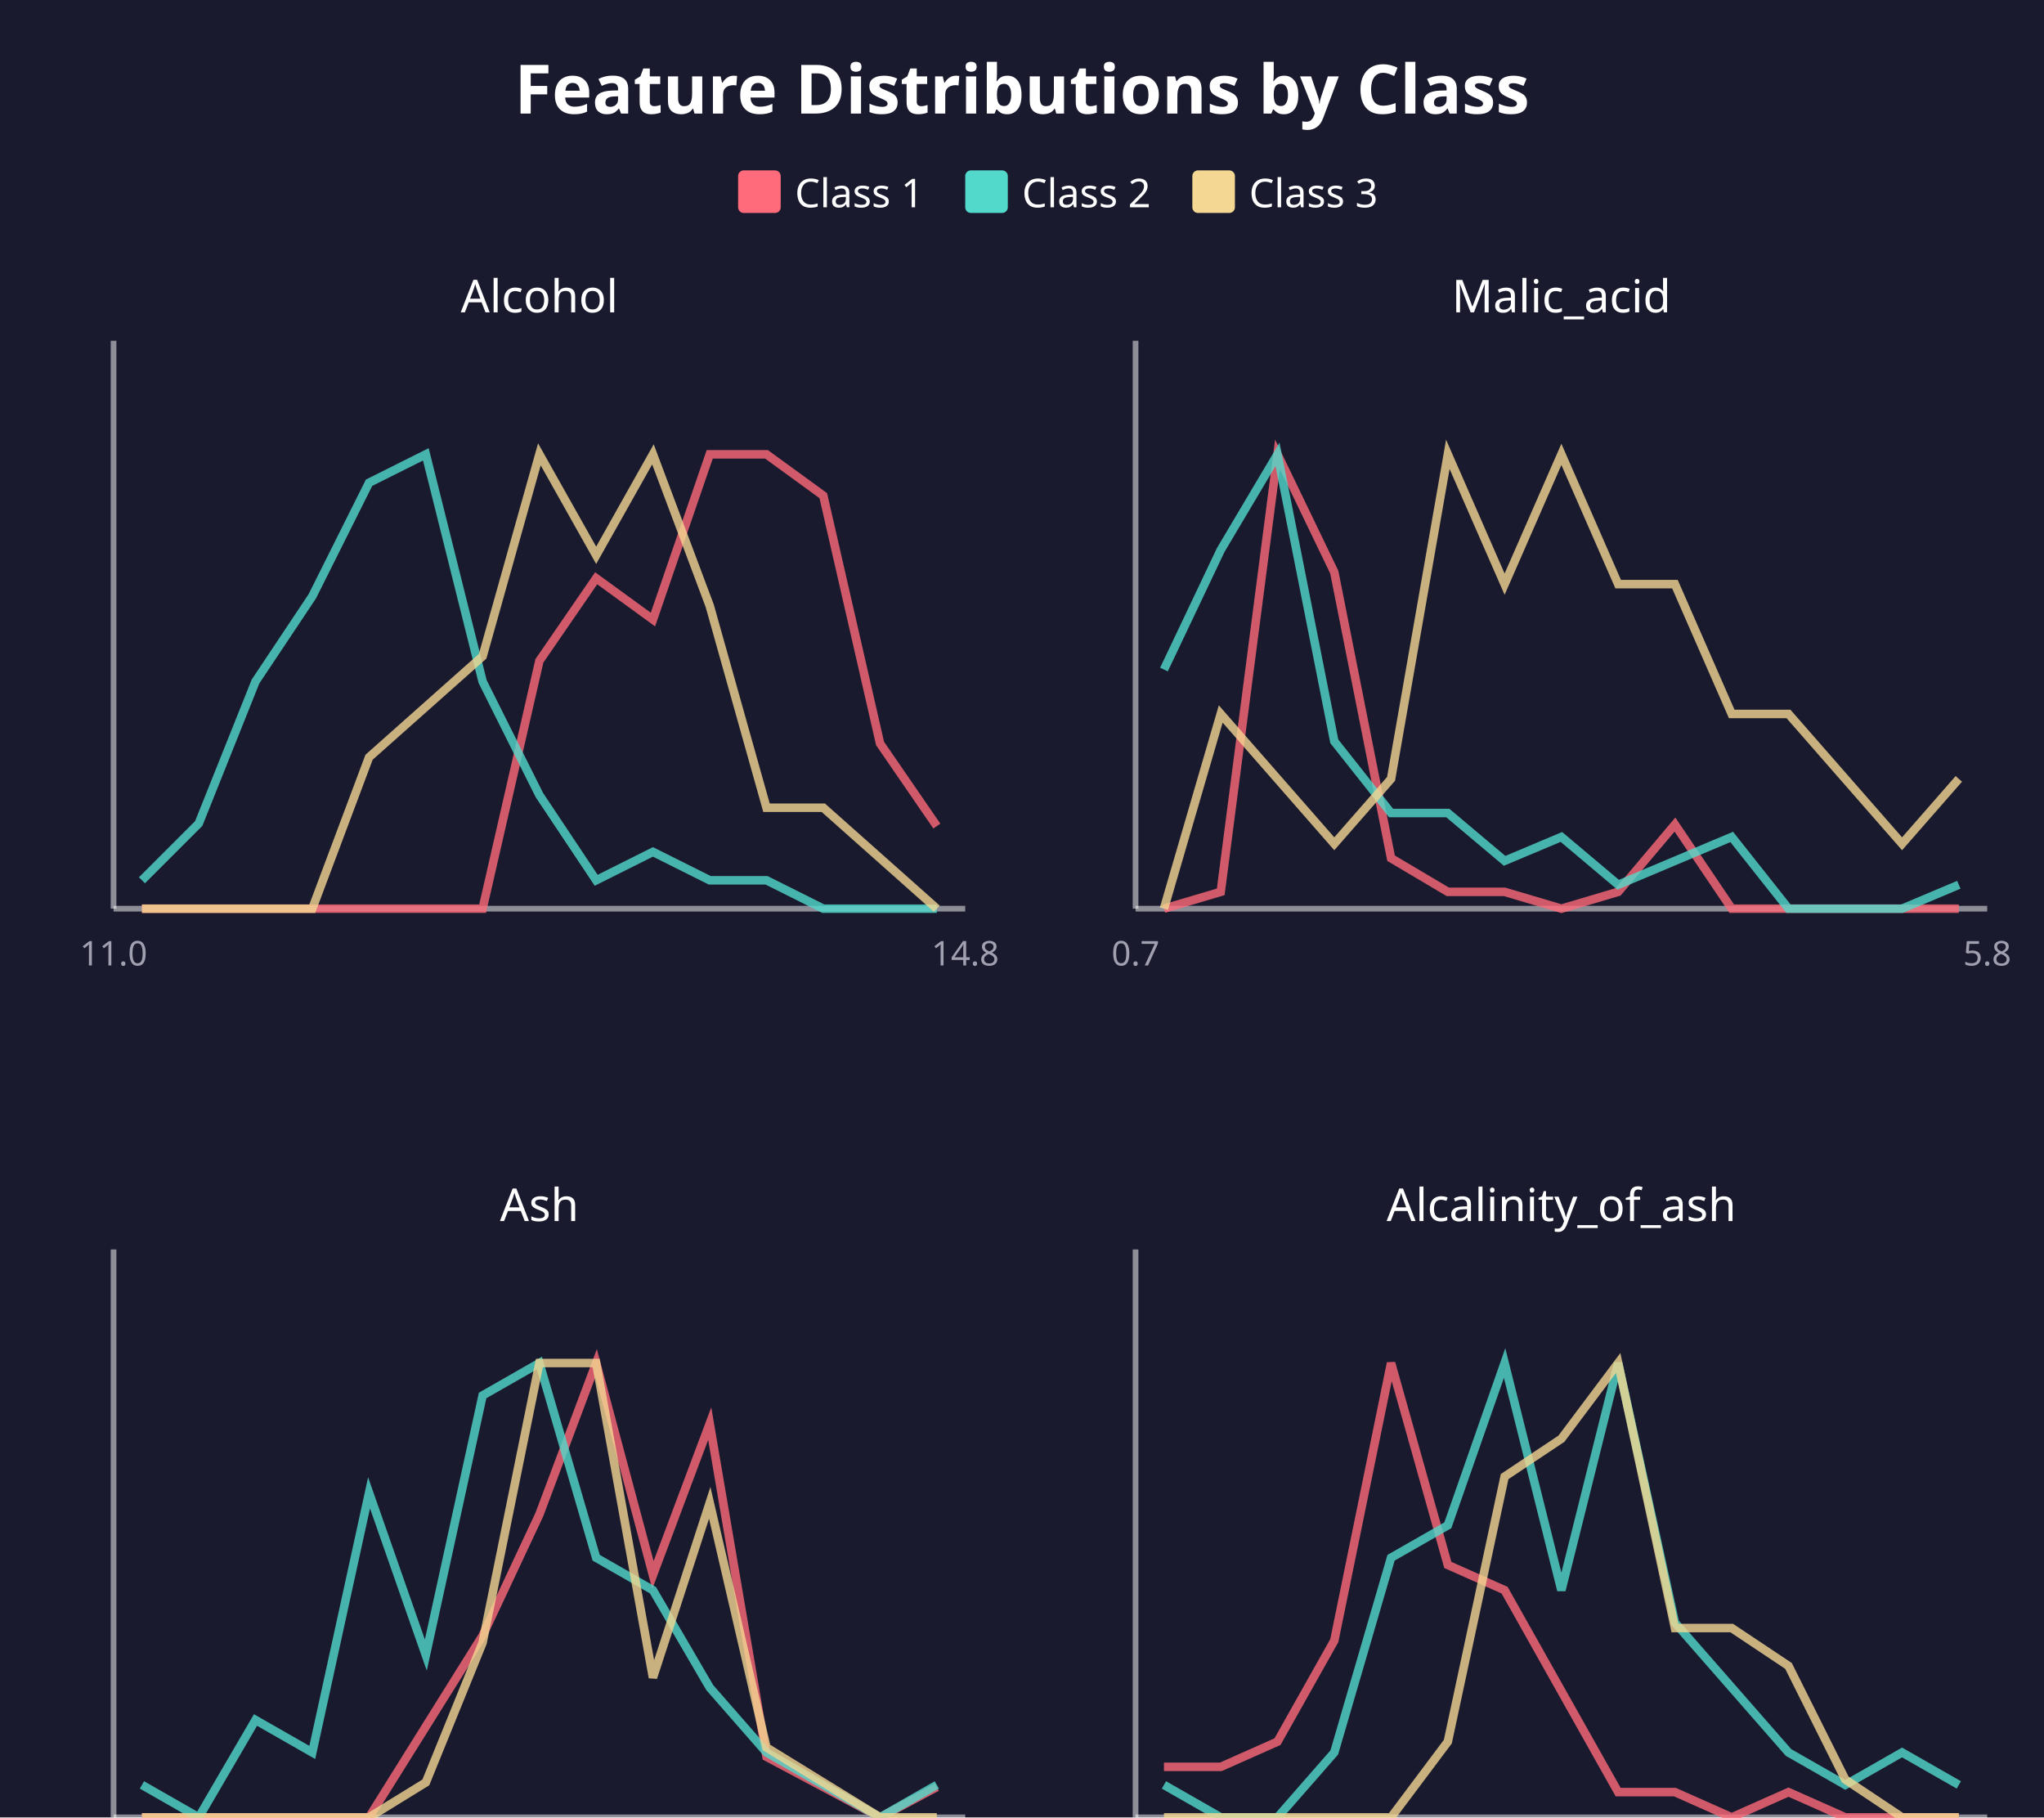
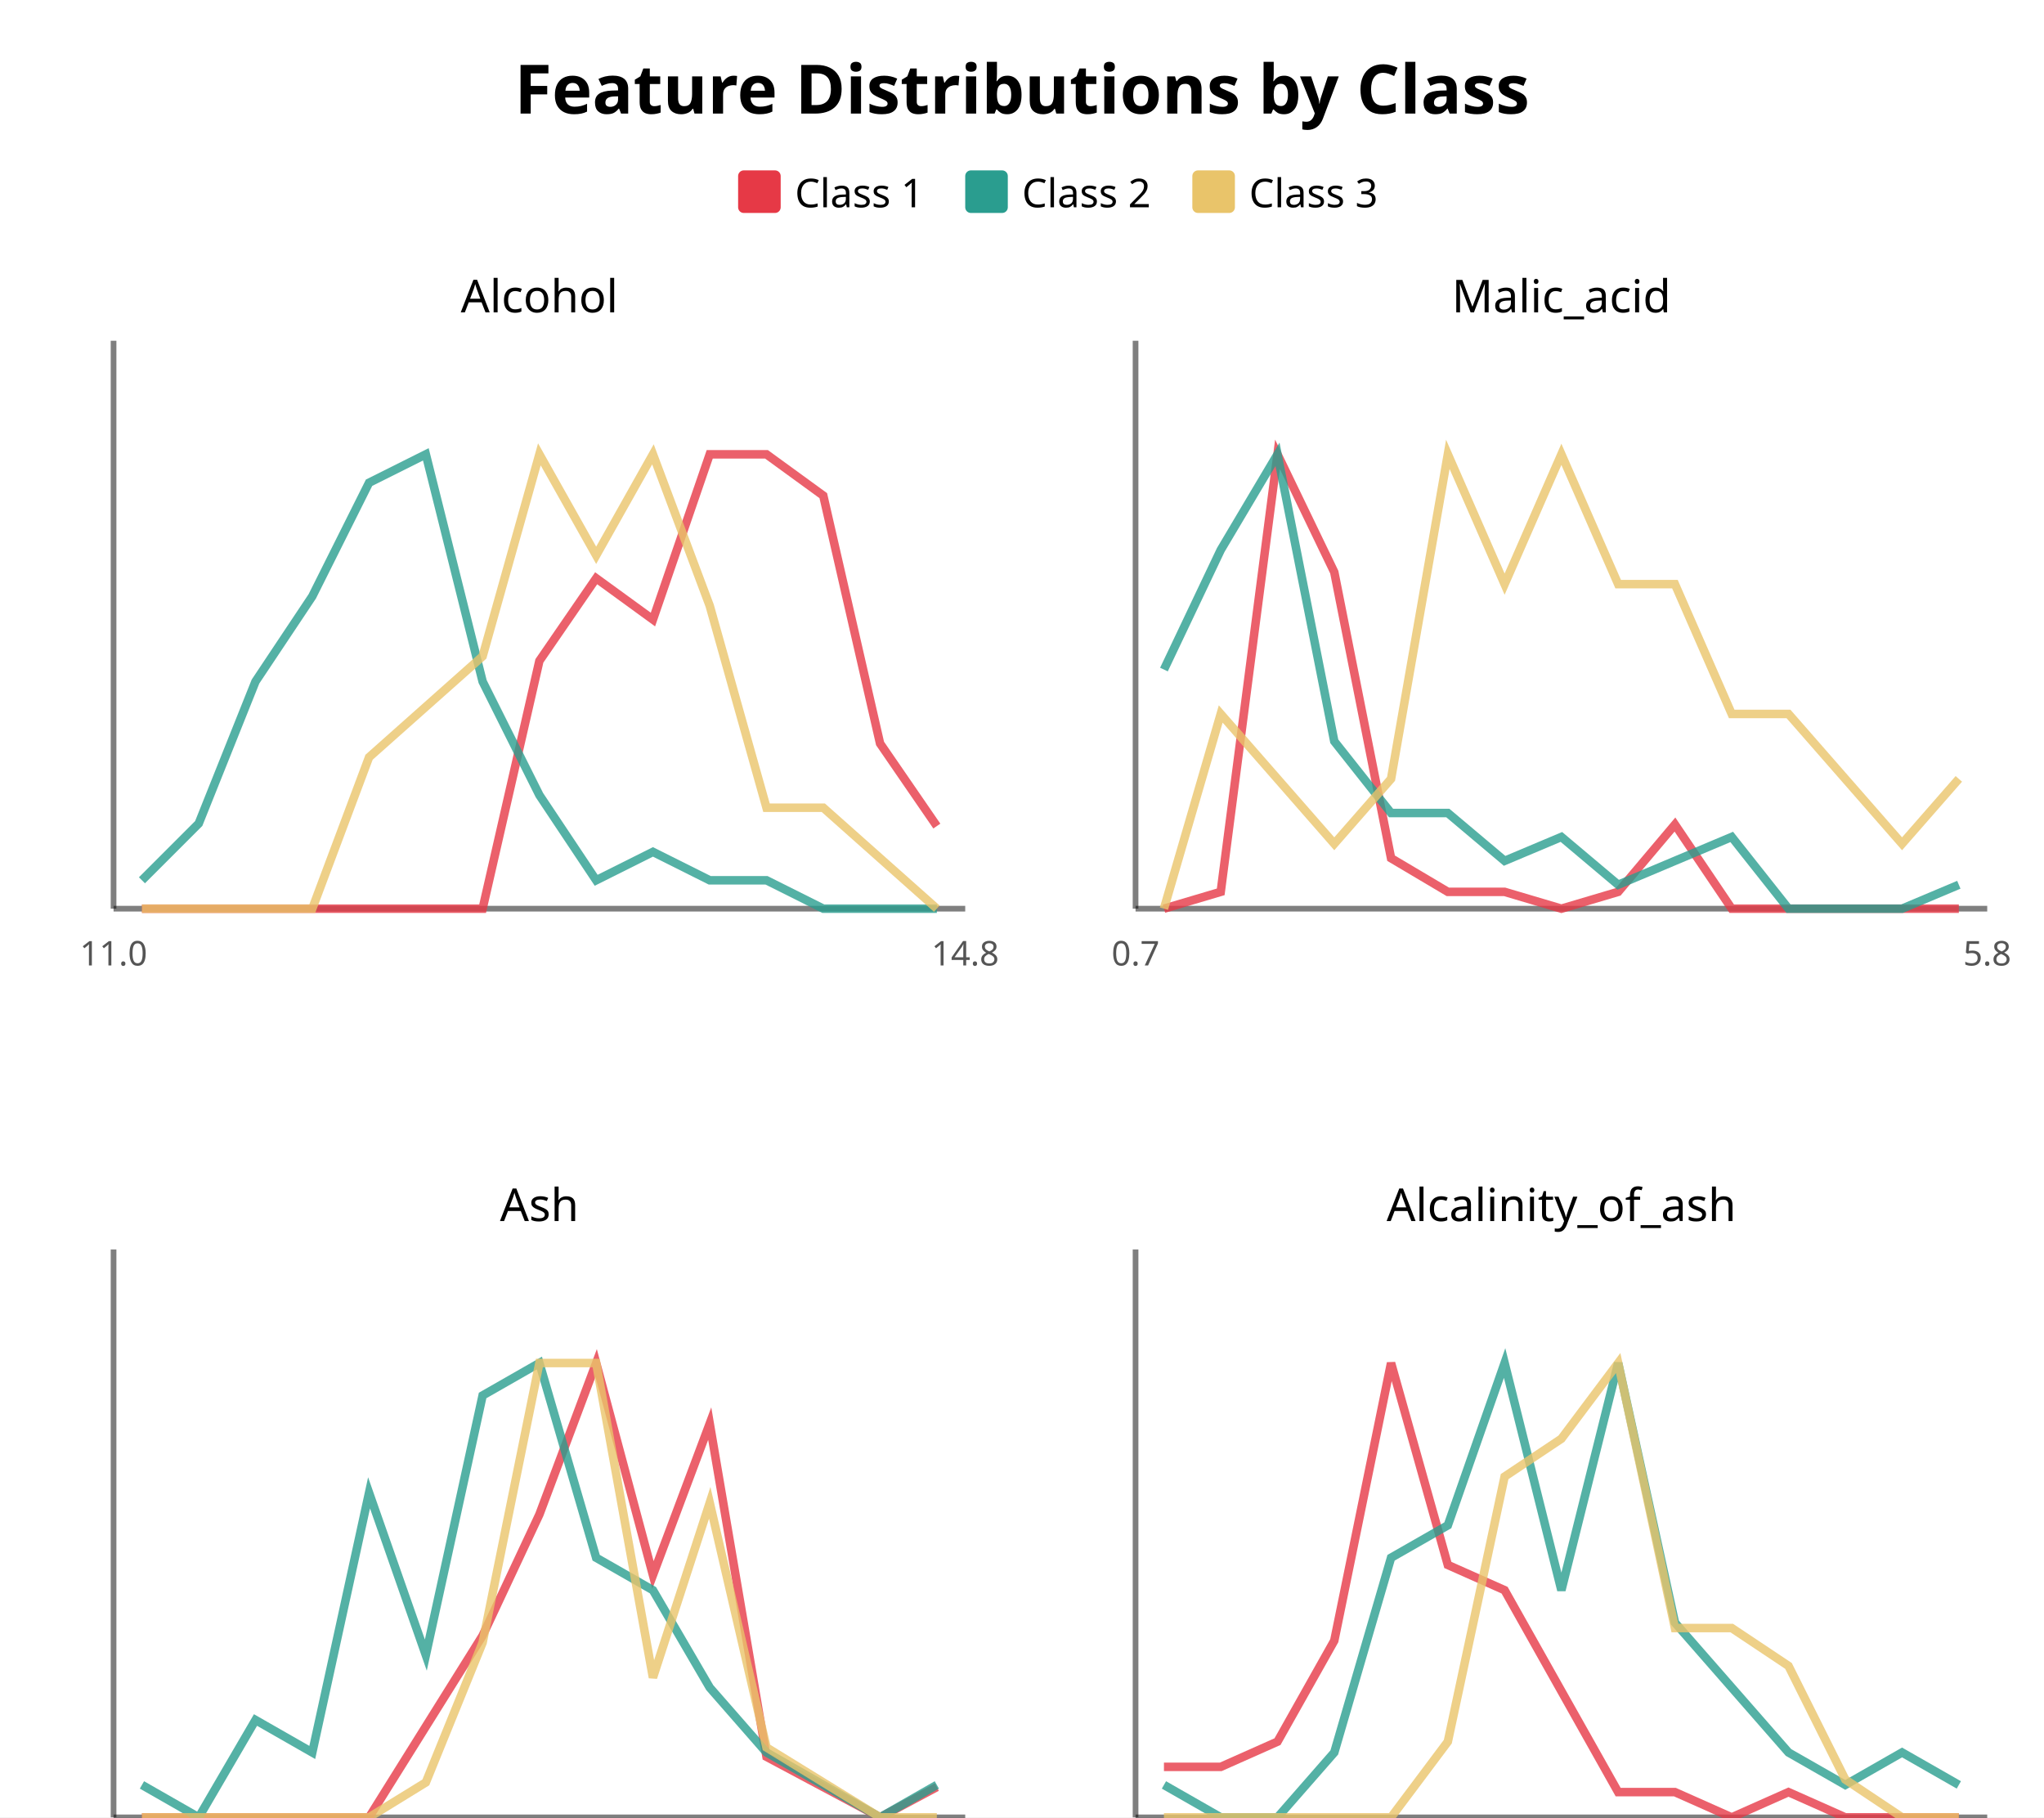
<svg xmlns="http://www.w3.org/2000/svg" viewBox="0 0 720 640" width="720" height="640">
-   <rect width="720" height="640" fill="#1a1a2e" />
-   <text x="360.0" y="40" fill="#ffffff" font-family="sans-serif" font-size="24" font-weight="bold" text-anchor="middle">Feature Distributions by Class</text>
-   <rect x="260.0" y="60" width="15" height="15" fill="#ff6b7a" rx="2" />
-   <text x="280.0" y="73" fill="#ffffff" font-family="sans-serif" font-size="14">Class 1</text>
-   <rect x="340.0" y="60" width="15" height="15" fill="#52d9cb" rx="2" />
-   <text x="360.0" y="73" fill="#ffffff" font-family="sans-serif" font-size="14">Class 2</text>
-   <rect x="420.0" y="60" width="15" height="15" fill="#f4d792" rx="2" />
-   <text x="440.0" y="73" fill="#ffffff" font-family="sans-serif" font-size="14">Class 3</text>
-   <text x="190.0" y="110" fill="#ffffff" font-family="sans-serif" font-size="16" text-anchor="middle">Alcohol</text>
-   <line x1="40" y1="320" x2="340" y2="320" stroke="#ffffff" stroke-opacity="0.5" stroke-width="2" />
-   <line x1="40" y1="120" x2="40" y2="320" stroke="#ffffff" stroke-opacity="0.5" stroke-width="2" />
-   <text x="40" y="340" fill="#a0a0b0" font-family="sans-serif" font-size="12" text-anchor="middle">11.0</text>
-   <text x="340" y="340" fill="#a0a0b0" font-family="sans-serif" font-size="12" text-anchor="middle">14.8</text>
-   <path d="M 50.0 320.0 L 70.0 320.0 L 90.0 320.0 L 110.0 320.0 L 130.0 320.0 L 150.0 320.0 L 170.0 320.0 L 190.0 232.727 L 210.0 203.636 L 230.0 218.182 L 250.0 160.0 L 270.0 160.0 L 290.0 174.545 L 310.0 261.818 L 330.0 290.909" fill="none" stroke="#ff6b7a" stroke-width="3" stroke-opacity="0.8" />
-   <path d="M 50.0 310.0 L 70.0 290.0 L 90.0 240.0 L 110.0 210.0 L 130.0 170.0 L 150.0 160.0 L 170.0 240.0 L 190.0 280.0 L 210.0 310.0 L 230.0 300.0 L 250.0 310.0 L 270.0 310.0 L 290.0 320.0 L 310.0 320.0 L 330.0 320.0" fill="none" stroke="#52d9cb" stroke-width="3" stroke-opacity="0.8" />
-   <path d="M 50.0 320.0 L 70.0 320.0 L 90.0 320.0 L 110.0 320.0 L 130.0 266.667 L 150.0 248.889 L 170.0 231.111 L 190.0 160.0 L 210.0 195.556 L 230.0 160.0 L 250.0 213.333 L 270.0 284.444 L 290.0 284.444 L 310.0 302.222 L 330.0 320.0" fill="none" stroke="#f4d792" stroke-width="3" stroke-opacity="0.8" />
-   <text x="550.0" y="110" fill="#ffffff" font-family="sans-serif" font-size="16" text-anchor="middle">Malic_acid</text>
-   <line x1="400" y1="320" x2="700" y2="320" stroke="#ffffff" stroke-opacity="0.5" stroke-width="2" />
-   <line x1="400" y1="120" x2="400" y2="320" stroke="#ffffff" stroke-opacity="0.5" stroke-width="2" />
-   <text x="400" y="340" fill="#a0a0b0" font-family="sans-serif" font-size="12" text-anchor="middle">0.7</text>
-   <text x="700" y="340" fill="#a0a0b0" font-family="sans-serif" font-size="12" text-anchor="middle">5.8</text>
-   <path d="M 410.0 320.0 L 430.0 314.074 L 450.0 160.0 L 470.0 201.481 L 490.0 302.222 L 510.0 314.074 L 530.0 314.074 L 550.0 320.0 L 570.0 314.074 L 590.0 290.37 L 610.0 320.0 L 630.0 320.0 L 650.0 320.0 L 670.0 320.0 L 690.0 320.0" fill="none" stroke="#ff6b7a" stroke-width="3" stroke-opacity="0.8" />
-   <path d="M 410.0 235.789 L 430.0 193.684 L 450.0 160.0 L 470.0 261.053 L 490.0 286.316 L 510.0 286.316 L 530.0 303.158 L 550.0 294.737 L 570.0 311.579 L 590.0 303.158 L 610.0 294.737 L 630.0 320.0 L 650.0 320.0 L 670.0 320.0 L 690.0 311.579" fill="none" stroke="#52d9cb" stroke-width="3" stroke-opacity="0.8" />
-   <path d="M 410.0 320.0 L 430.0 251.429 L 450.0 274.286 L 470.0 297.143 L 490.0 274.286 L 510.0 160.0 L 530.0 205.714 L 550.0 160.0 L 570.0 205.714 L 590.0 205.714 L 610.0 251.429 L 630.0 251.429 L 650.0 274.286 L 670.0 297.143 L 690.0 274.286" fill="none" stroke="#f4d792" stroke-width="3" stroke-opacity="0.8" />
-   <text x="190.0" y="430" fill="#ffffff" font-family="sans-serif" font-size="16" text-anchor="middle">Ash</text>
-   <line x1="40" y1="640" x2="340" y2="640" stroke="#ffffff" stroke-opacity="0.5" stroke-width="2" />
-   <line x1="40" y1="440" x2="40" y2="640" stroke="#ffffff" stroke-opacity="0.5" stroke-width="2" />
-   <text x="40" y="660" fill="#a0a0b0" font-family="sans-serif" font-size="12" text-anchor="middle">1.4</text>
-   <text x="340" y="660" fill="#a0a0b0" font-family="sans-serif" font-size="12" text-anchor="middle">3.2</text>
-   <path d="M 50.0 640.0 L 70.0 640.0 L 90.0 640.0 L 110.0 640.0 L 130.0 640.0 L 150.0 608.0 L 170.0 576.0 L 190.0 533.333 L 210.0 480.0 L 230.0 554.667 L 250.0 501.333 L 270.0 618.667 L 290.0 629.333 L 310.0 640.0 L 330.0 629.333" fill="none" stroke="#ff6b7a" stroke-width="3" stroke-opacity="0.8" />
-   <path d="M 50.0 628.571 L 70.0 640.0 L 90.0 605.714 L 110.0 617.143 L 130.0 525.714 L 150.0 582.857 L 170.0 491.429 L 190.0 480.0 L 210.0 548.571 L 230.0 560.0 L 250.0 594.286 L 270.0 617.143 L 290.0 628.571 L 310.0 640.0 L 330.0 628.571" fill="none" stroke="#52d9cb" stroke-width="3" stroke-opacity="0.8" />
-   <path d="M 50.0 640.0 L 70.0 640.0 L 90.0 640.0 L 110.0 640.0 L 130.0 640.0 L 150.0 627.692 L 170.0 578.462 L 190.0 480.0 L 210.0 480.0 L 230.0 590.769 L 250.0 529.231 L 270.0 615.385 L 290.0 627.692 L 310.0 640.0 L 330.0 640.0" fill="none" stroke="#f4d792" stroke-width="3" stroke-opacity="0.8" />
-   <text x="550.0" y="430" fill="#ffffff" font-family="sans-serif" font-size="16" text-anchor="middle">Alcalinity_of_ash</text>
-   <line x1="400" y1="640" x2="700" y2="640" stroke="#ffffff" stroke-opacity="0.5" stroke-width="2" />
-   <line x1="400" y1="440" x2="400" y2="640" stroke="#ffffff" stroke-opacity="0.5" stroke-width="2" />
-   <text x="400" y="660" fill="#a0a0b0" font-family="sans-serif" font-size="12" text-anchor="middle">10.6</text>
-   <text x="700" y="660" fill="#a0a0b0" font-family="sans-serif" font-size="12" text-anchor="middle">30.0</text>
-   <path d="M 410.0 622.222 L 430.0 622.222 L 450.0 613.333 L 470.0 577.778 L 490.0 480.0 L 510.0 551.111 L 530.0 560.0 L 550.0 595.556 L 570.0 631.111 L 590.0 631.111 L 610.0 640.0 L 630.0 631.111 L 650.0 640.0 L 670.0 640.0 L 690.0 640.0" fill="none" stroke="#ff6b7a" stroke-width="3" stroke-opacity="0.8" />
-   <path d="M 410.0 628.571 L 430.0 640.0 L 450.0 640.0 L 470.0 617.143 L 490.0 548.571 L 510.0 537.143 L 530.0 480.0 L 550.0 560.0 L 570.0 480.0 L 590.0 571.429 L 610.0 594.286 L 630.0 617.143 L 650.0 628.571 L 670.0 617.143 L 690.0 628.571" fill="none" stroke="#52d9cb" stroke-width="3" stroke-opacity="0.8" />
-   <path d="M 410.0 640.0 L 430.0 640.0 L 450.0 640.0 L 470.0 640.0 L 490.0 640.0 L 510.0 613.333 L 530.0 520.0 L 550.0 506.667 L 570.0 480.0 L 590.0 573.333 L 610.0 573.333 L 630.0 586.667 L 650.0 626.667 L 670.0 640.0 L 690.0 640.0" fill="none" stroke="#f4d792" stroke-width="3" stroke-opacity="0.8" />
+   <rect width="720" height="640" fill="#ffffff" />
+   <text x="360.0" y="40" fill="#000000" font-family="sans-serif" font-size="24" font-weight="bold" text-anchor="middle">Feature Distributions by Class</text>
+   <rect x="260.0" y="60" width="15" height="15" fill="#e63946" rx="2" />
+   <text x="280.0" y="73" fill="#000000" font-family="sans-serif" font-size="14">Class 1</text>
+   <rect x="340.0" y="60" width="15" height="15" fill="#2a9d8f" rx="2" />
+   <text x="360.0" y="73" fill="#000000" font-family="sans-serif" font-size="14">Class 2</text>
+   <rect x="420.0" y="60" width="15" height="15" fill="#e9c46a" rx="2" />
+   <text x="440.0" y="73" fill="#000000" font-family="sans-serif" font-size="14">Class 3</text>
+   <text x="190.0" y="110" fill="#000000" font-family="sans-serif" font-size="16" text-anchor="middle">Alcohol</text>
+   <line x1="40" y1="320" x2="340" y2="320" stroke="#000000" stroke-opacity="0.5" stroke-width="2" />
+   <line x1="40" y1="120" x2="40" y2="320" stroke="#000000" stroke-opacity="0.5" stroke-width="2" />
+   <text x="40" y="340" fill="#555555" font-family="sans-serif" font-size="12" text-anchor="middle">11.0</text>
+   <text x="340" y="340" fill="#555555" font-family="sans-serif" font-size="12" text-anchor="middle">14.8</text>
+   <path d="M 50.0 320.0 L 70.0 320.0 L 90.0 320.0 L 110.0 320.0 L 130.0 320.0 L 150.0 320.0 L 170.0 320.0 L 190.0 232.727 L 210.0 203.636 L 230.0 218.182 L 250.0 160.0 L 270.0 160.0 L 290.0 174.545 L 310.0 261.818 L 330.0 290.909" fill="none" stroke="#e63946" stroke-width="3" stroke-opacity="0.8" />
+   <path d="M 50.0 310.0 L 70.0 290.0 L 90.0 240.0 L 110.0 210.0 L 130.0 170.0 L 150.0 160.0 L 170.0 240.0 L 190.0 280.0 L 210.0 310.0 L 230.0 300.0 L 250.0 310.0 L 270.0 310.0 L 290.0 320.0 L 310.0 320.0 L 330.0 320.0" fill="none" stroke="#2a9d8f" stroke-width="3" stroke-opacity="0.8" />
+   <path d="M 50.0 320.0 L 70.0 320.0 L 90.0 320.0 L 110.0 320.0 L 130.0 266.667 L 150.0 248.889 L 170.0 231.111 L 190.0 160.0 L 210.0 195.556 L 230.0 160.0 L 250.0 213.333 L 270.0 284.444 L 290.0 284.444 L 310.0 302.222 L 330.0 320.0" fill="none" stroke="#e9c46a" stroke-width="3" stroke-opacity="0.8" />
+   <text x="550.0" y="110" fill="#000000" font-family="sans-serif" font-size="16" text-anchor="middle">Malic_acid</text>
+   <line x1="400" y1="320" x2="700" y2="320" stroke="#000000" stroke-opacity="0.5" stroke-width="2" />
+   <line x1="400" y1="120" x2="400" y2="320" stroke="#000000" stroke-opacity="0.5" stroke-width="2" />
+   <text x="400" y="340" fill="#555555" font-family="sans-serif" font-size="12" text-anchor="middle">0.7</text>
+   <text x="700" y="340" fill="#555555" font-family="sans-serif" font-size="12" text-anchor="middle">5.8</text>
+   <path d="M 410.0 320.0 L 430.0 314.074 L 450.0 160.0 L 470.0 201.481 L 490.0 302.222 L 510.0 314.074 L 530.0 314.074 L 550.0 320.0 L 570.0 314.074 L 590.0 290.37 L 610.0 320.0 L 630.0 320.0 L 650.0 320.0 L 670.0 320.0 L 690.0 320.0" fill="none" stroke="#e63946" stroke-width="3" stroke-opacity="0.8" />
+   <path d="M 410.0 235.789 L 430.0 193.684 L 450.0 160.0 L 470.0 261.053 L 490.0 286.316 L 510.0 286.316 L 530.0 303.158 L 550.0 294.737 L 570.0 311.579 L 590.0 303.158 L 610.0 294.737 L 630.0 320.0 L 650.0 320.0 L 670.0 320.0 L 690.0 311.579" fill="none" stroke="#2a9d8f" stroke-width="3" stroke-opacity="0.8" />
+   <path d="M 410.0 320.0 L 430.0 251.429 L 450.0 274.286 L 470.0 297.143 L 490.0 274.286 L 510.0 160.0 L 530.0 205.714 L 550.0 160.0 L 570.0 205.714 L 590.0 205.714 L 610.0 251.429 L 630.0 251.429 L 650.0 274.286 L 670.0 297.143 L 690.0 274.286" fill="none" stroke="#e9c46a" stroke-width="3" stroke-opacity="0.8" />
+   <text x="190.0" y="430" fill="#000000" font-family="sans-serif" font-size="16" text-anchor="middle">Ash</text>
+   <line x1="40" y1="640" x2="340" y2="640" stroke="#000000" stroke-opacity="0.5" stroke-width="2" />
+   <line x1="40" y1="440" x2="40" y2="640" stroke="#000000" stroke-opacity="0.5" stroke-width="2" />
+   <text x="40" y="660" fill="#555555" font-family="sans-serif" font-size="12" text-anchor="middle">1.4</text>
+   <text x="340" y="660" fill="#555555" font-family="sans-serif" font-size="12" text-anchor="middle">3.2</text>
+   <path d="M 50.0 640.0 L 70.0 640.0 L 90.0 640.0 L 110.0 640.0 L 130.0 640.0 L 150.0 608.0 L 170.0 576.0 L 190.0 533.333 L 210.0 480.0 L 230.0 554.667 L 250.0 501.333 L 270.0 618.667 L 290.0 629.333 L 310.0 640.0 L 330.0 629.333" fill="none" stroke="#e63946" stroke-width="3" stroke-opacity="0.8" />
+   <path d="M 50.0 628.571 L 70.0 640.0 L 90.0 605.714 L 110.0 617.143 L 130.0 525.714 L 150.0 582.857 L 170.0 491.429 L 190.0 480.0 L 210.0 548.571 L 230.0 560.0 L 250.0 594.286 L 270.0 617.143 L 290.0 628.571 L 310.0 640.0 L 330.0 628.571" fill="none" stroke="#2a9d8f" stroke-width="3" stroke-opacity="0.8" />
+   <path d="M 50.0 640.0 L 70.0 640.0 L 90.0 640.0 L 110.0 640.0 L 130.0 640.0 L 150.0 627.692 L 170.0 578.462 L 190.0 480.0 L 210.0 480.0 L 230.0 590.769 L 250.0 529.231 L 270.0 615.385 L 290.0 627.692 L 310.0 640.0 L 330.0 640.0" fill="none" stroke="#e9c46a" stroke-width="3" stroke-opacity="0.8" />
+   <text x="550.0" y="430" fill="#000000" font-family="sans-serif" font-size="16" text-anchor="middle">Alcalinity_of_ash</text>
+   <line x1="400" y1="640" x2="700" y2="640" stroke="#000000" stroke-opacity="0.5" stroke-width="2" />
+   <line x1="400" y1="440" x2="400" y2="640" stroke="#000000" stroke-opacity="0.5" stroke-width="2" />
+   <text x="400" y="660" fill="#555555" font-family="sans-serif" font-size="12" text-anchor="middle">10.6</text>
+   <text x="700" y="660" fill="#555555" font-family="sans-serif" font-size="12" text-anchor="middle">30.0</text>
+   <path d="M 410.0 622.222 L 430.0 622.222 L 450.0 613.333 L 470.0 577.778 L 490.0 480.0 L 510.0 551.111 L 530.0 560.0 L 550.0 595.556 L 570.0 631.111 L 590.0 631.111 L 610.0 640.0 L 630.0 631.111 L 650.0 640.0 L 670.0 640.0 L 690.0 640.0" fill="none" stroke="#e63946" stroke-width="3" stroke-opacity="0.8" />
+   <path d="M 410.0 628.571 L 430.0 640.0 L 450.0 640.0 L 470.0 617.143 L 490.0 548.571 L 510.0 537.143 L 530.0 480.0 L 550.0 560.0 L 570.0 480.0 L 590.0 571.429 L 610.0 594.286 L 630.0 617.143 L 650.0 628.571 L 670.0 617.143 L 690.0 628.571" fill="none" stroke="#2a9d8f" stroke-width="3" stroke-opacity="0.8" />
+   <path d="M 410.0 640.0 L 430.0 640.0 L 450.0 640.0 L 470.0 640.0 L 490.0 640.0 L 510.0 613.333 L 530.0 520.0 L 550.0 506.667 L 570.0 480.0 L 590.0 573.333 L 610.0 573.333 L 630.0 586.667 L 650.0 626.667 L 670.0 640.0 L 690.0 640.0" fill="none" stroke="#e9c46a" stroke-width="3" stroke-opacity="0.8" />
</svg>
